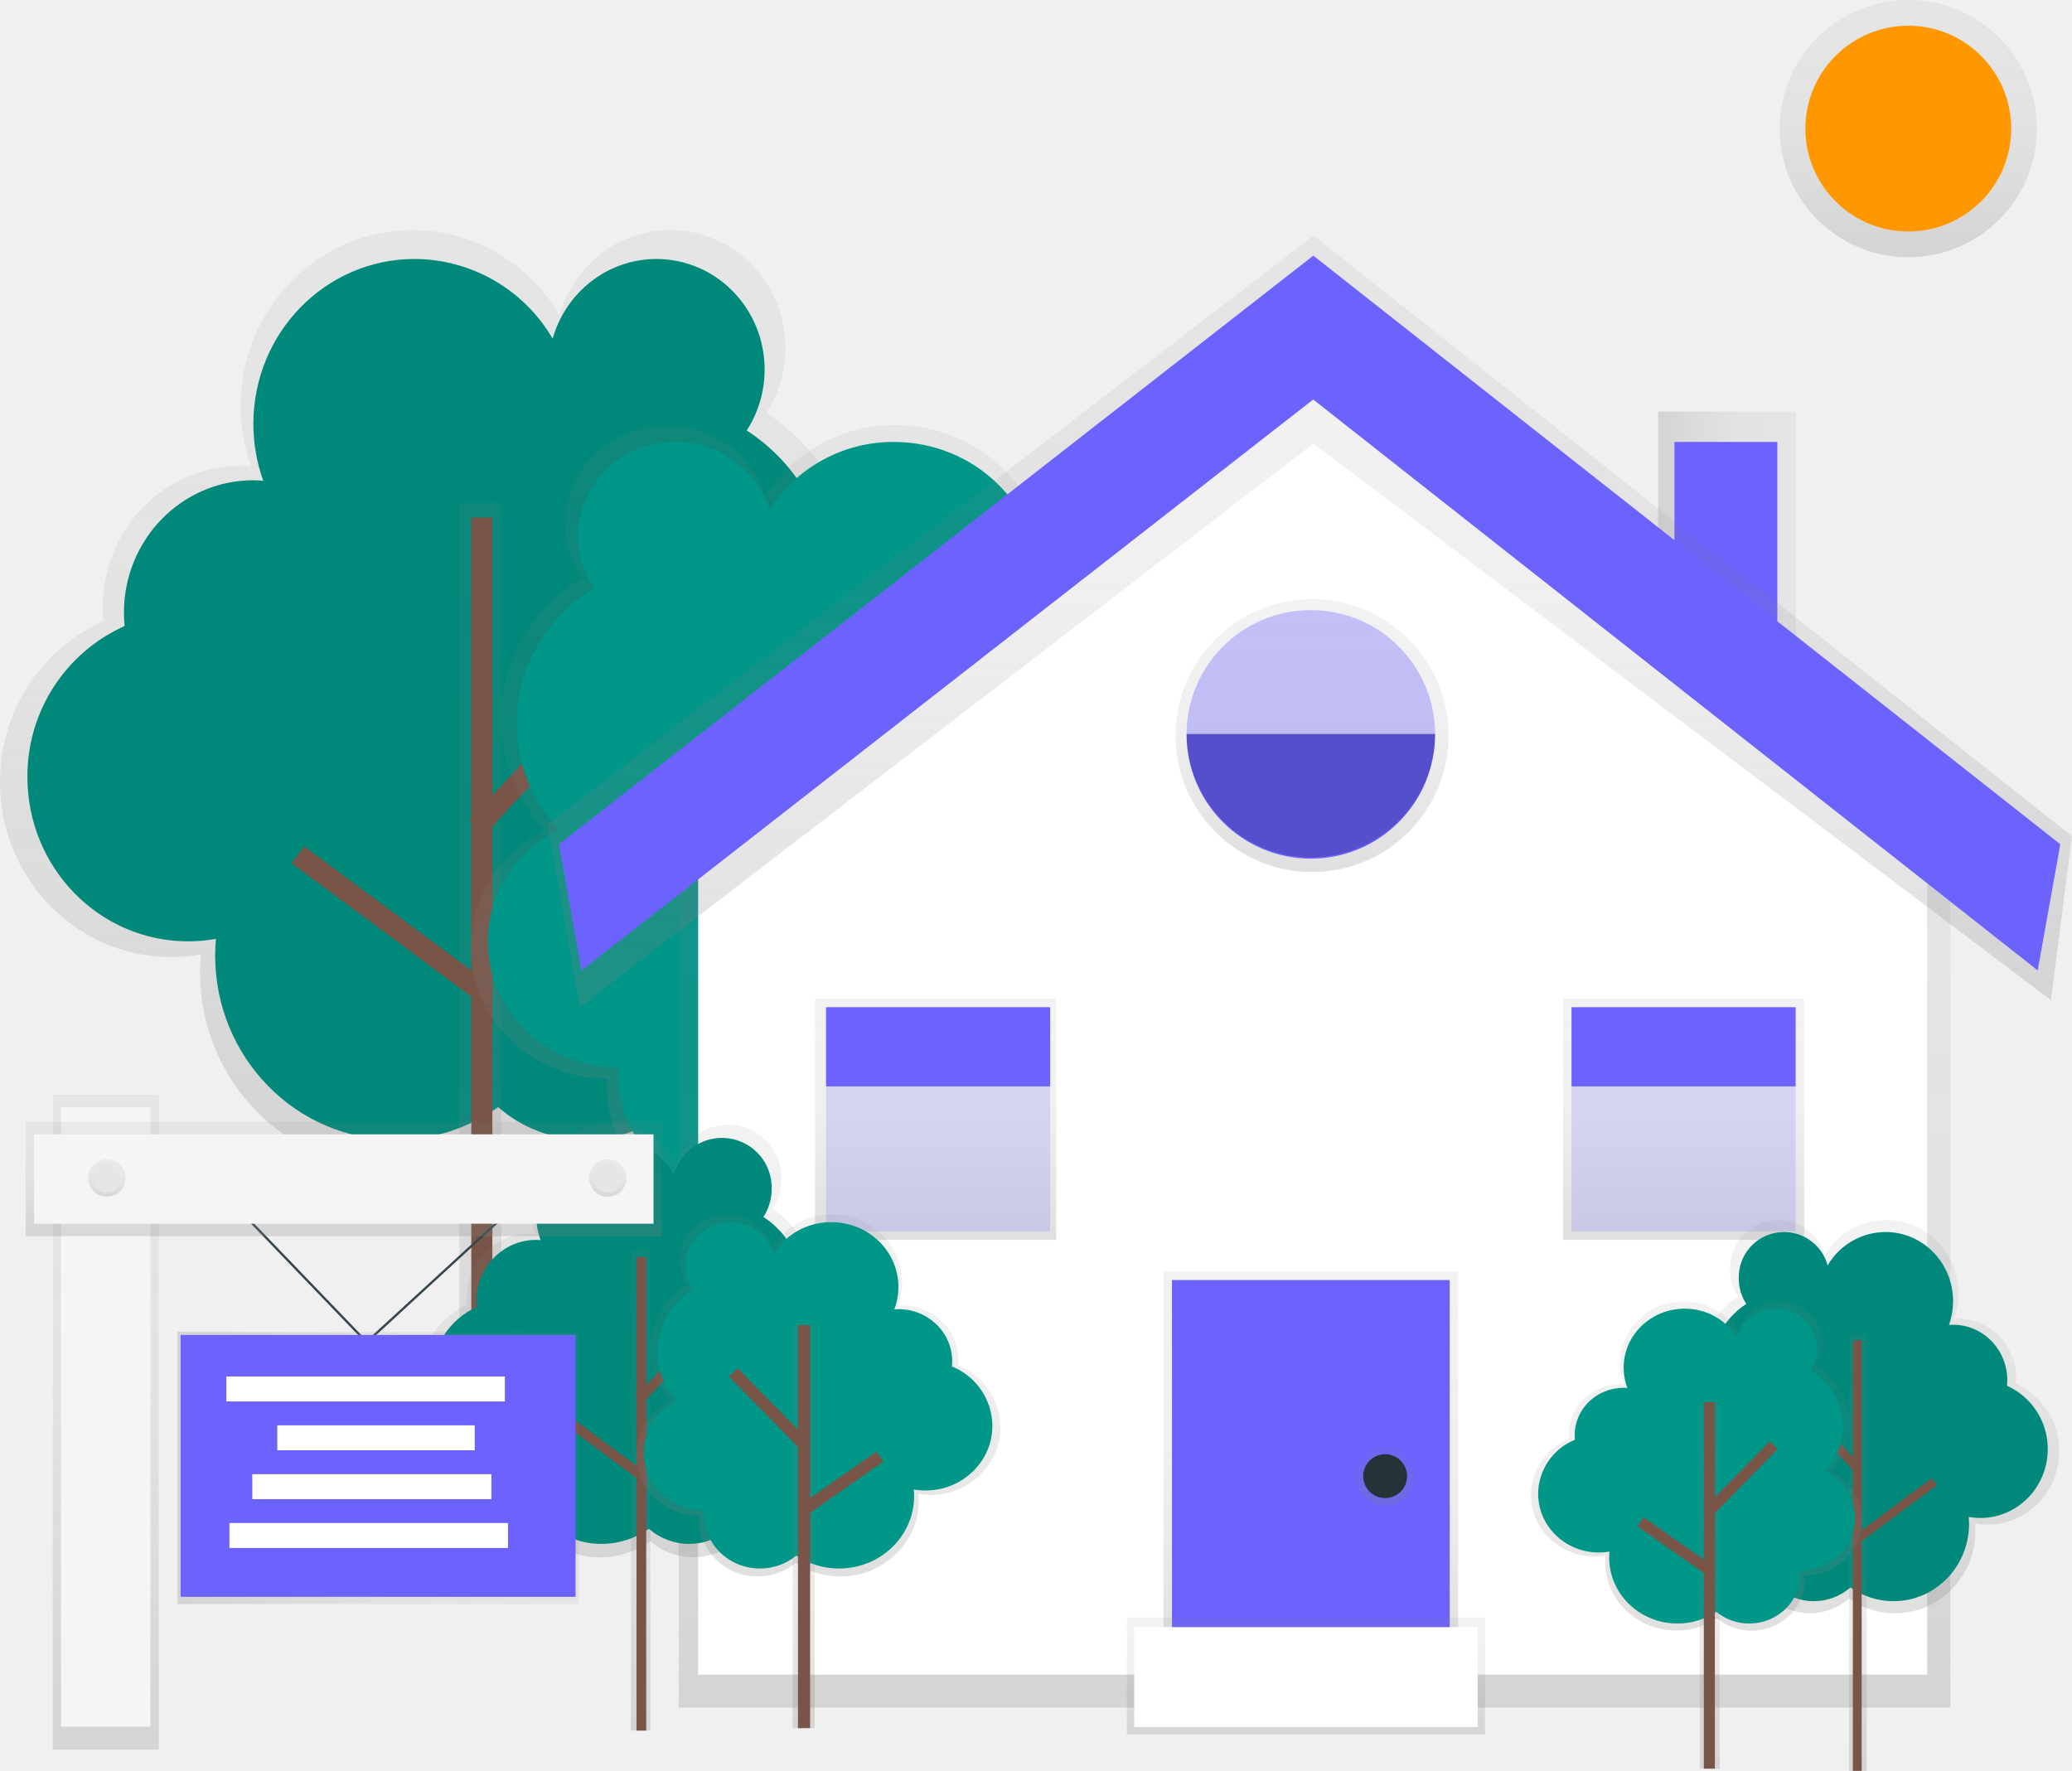
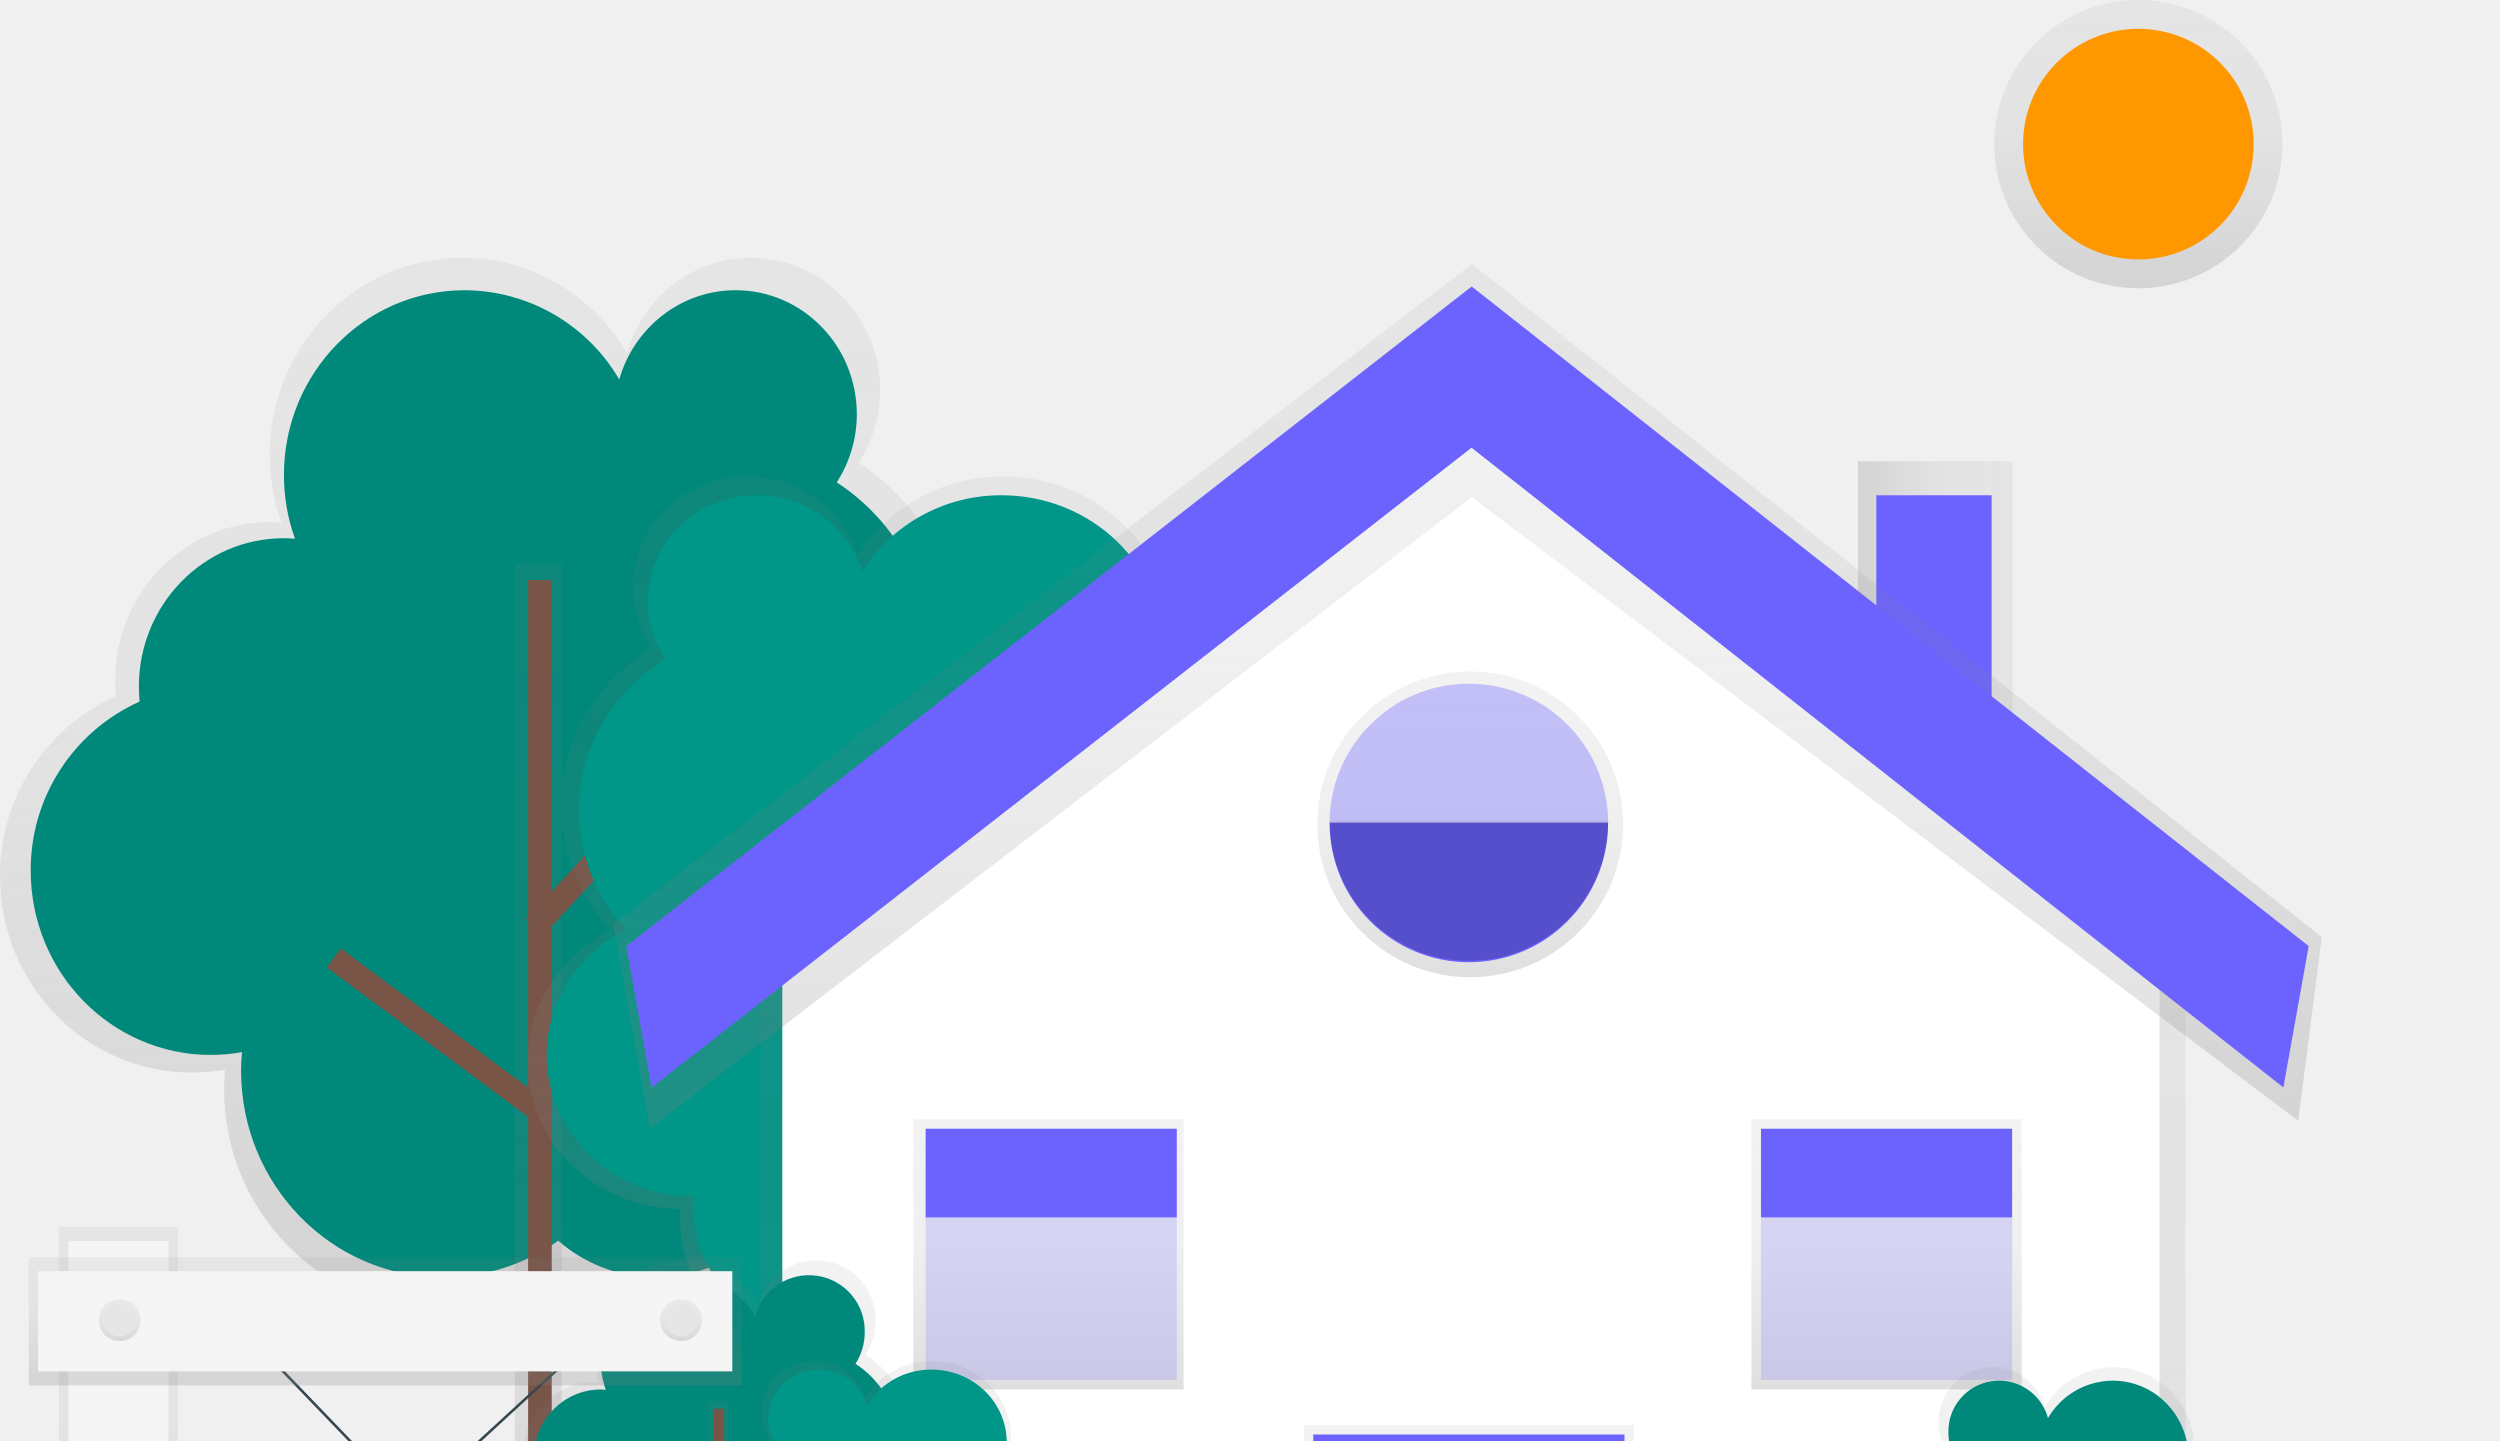
- <svg xmlns="http://www.w3.org/2000/svg" xmlns:xlink="http://www.w3.org/1999/xlink" id="ba7a25ce-c07b-4ac4-a0ea-a259ac25350d" data-name="Layer 1" width="886" height="757.3" viewBox="0 0 886 757.3">
+ <svg xmlns="http://www.w3.org/2000/svg" xmlns:xlink="http://www.w3.org/1999/xlink" id="ba7a25ce-c07b-4ac4-a0ea-a259ac25350d" data-name="Layer 1" width="954" height="549.86" viewBox="0 0 954 549.86">
  <defs>
    <linearGradient id="ed8d860b-00cf-433a-95e5-cbf5c617e18b" x1="709" y1="237.54" x2="768" y2="237.54" gradientUnits="userSpaceOnUse">
      <stop offset="0" stop-color="gray" stop-opacity="0.25" />
      <stop offset="0.54" stop-color="gray" stop-opacity="0.12" />
      <stop offset="1" stop-color="gray" stop-opacity="0.1" />
    </linearGradient>
    <linearGradient id="6339929e-befe-4c3c-83b4-b4b07511d1c6" x1="816" y1="110" x2="816" y2="0" xlink:href="#ed8d860b-00cf-433a-95e5-cbf5c617e18b" />
    <linearGradient id="c68f5f28-28ea-478e-a627-cc48dbc11db2" x1="347.64" y1="559.73" x2="347.64" y2="158.42" xlink:href="#ed8d860b-00cf-433a-95e5-cbf5c617e18b" />
    <linearGradient id="af0c75ea-b6a9-473b-a441-46b6eb7aabaa" x1="205.4" y1="660.58" x2="205.4" y2="215.07" xlink:href="#ed8d860b-00cf-433a-95e5-cbf5c617e18b" />
    <linearGradient id="07c293ef-2e04-47b9-9dab-05744944918b" x1="527.17" y1="577.53" x2="527.17" y2="241.78" xlink:href="#ed8d860b-00cf-433a-95e5-cbf5c617e18b" />
    <linearGradient id="99ecabf1-6663-4199-9e30-2b1879a6e68f" x1="356.61" y1="658.33" x2="356.61" y2="284.4" xlink:href="#ed8d860b-00cf-433a-95e5-cbf5c617e18b" />
    <linearGradient id="a5323f77-a164-4403-a4a3-e3bb80b3dd3a" x1="719.08" y1="790.22" x2="719.08" y2="410" xlink:href="#ed8d860b-00cf-433a-95e5-cbf5c617e18b" />
    <linearGradient id="2adf7edc-03a9-497d-bc9b-be51c3b9abee" x1="561.04" y1="372.91" x2="561.04" y2="256.23" xlink:href="#ed8d860b-00cf-433a-95e5-cbf5c617e18b" />
    <linearGradient id="fc6d08f3-e0d9-4b30-9f4b-e3e40f68421d" x1="400.09" y1="530.21" x2="400.09" y2="427.08" xlink:href="#ed8d860b-00cf-433a-95e5-cbf5c617e18b" />
    <linearGradient id="b061de97-efb2-47d4-a738-e03d872c7bb2" x1="719.9" y1="530.21" x2="719.9" y2="427.08" xlink:href="#ed8d860b-00cf-433a-95e5-cbf5c617e18b" />
    <linearGradient id="629934b4-7f6d-4a9f-b25a-bd23c5ea943e" x1="560.01" y1="430.7" x2="560.01" y2="100.75" xlink:href="#ed8d860b-00cf-433a-95e5-cbf5c617e18b" />
    <linearGradient id="ff5f70b0-5412-4b05-8af3-9cc71edd9fb3" x1="560.52" y1="716.16" x2="560.52" y2="543.75" xlink:href="#ed8d860b-00cf-433a-95e5-cbf5c617e18b" />
    <linearGradient id="55ccc14f-2d64-46f4-b390-94f238de28f8" x1="592.29" y1="643.76" x2="592.29" y2="618.76" xlink:href="#ed8d860b-00cf-433a-95e5-cbf5c617e18b" />
    <linearGradient id="dc666d0b-2aa0-4660-9d56-037189502a05" x1="558.44" y1="741.68" x2="558.44" y2="691.68" xlink:href="#ed8d860b-00cf-433a-95e5-cbf5c617e18b" />
    <linearGradient id="fa11ad7e-aa97-42a8-8299-cf9535b348d8" x1="424.15" y1="725.92" x2="424.15" y2="540.93" xlink:href="#ed8d860b-00cf-433a-95e5-cbf5c617e18b" />
    <linearGradient id="54170ddb-90d4-4c6b-9aec-414726b57e5b" x1="273.95" y1="740.07" x2="273.95" y2="534.71" xlink:href="#ed8d860b-00cf-433a-95e5-cbf5c617e18b" />
    <linearGradient id="35371f95-6706-4e56-a6fb-3c3dca9d719e" x1="506.91" y1="734.12" x2="506.91" y2="579.36" xlink:href="#ed8d860b-00cf-433a-95e5-cbf5c617e18b" />
    <linearGradient id="71e42c26-8972-4331-ac1b-fe8028f46264" x1="343.65" y1="739.03" x2="343.65" y2="566.66" xlink:href="#ed8d860b-00cf-433a-95e5-cbf5c617e18b" />
    <linearGradient id="b530f945-63fc-46f4-8c64-420d03be0b8a" x1="45.22" y1="748.2" x2="45.22" y2="468.2" xlink:href="#ed8d860b-00cf-433a-95e5-cbf5c617e18b" />
    <linearGradient id="6434ea8d-22a5-4ded-b4fb-b816fb6aaf11" x1="147" y1="528.64" x2="147" y2="479.76" xlink:href="#ed8d860b-00cf-433a-95e5-cbf5c617e18b" />
    <linearGradient id="ce587cc2-5f44-4d09-a37f-cbd1d4582cbf" x1="45.67" y1="511.76" x2="45.67" y2="495.76" xlink:href="#ed8d860b-00cf-433a-95e5-cbf5c617e18b" />
    <linearGradient id="44f2908b-b842-425b-90b7-6a504dcafb19" x1="259.89" y1="511.76" x2="259.89" y2="495.76" xlink:href="#ed8d860b-00cf-433a-95e5-cbf5c617e18b" />
    <linearGradient id="18c6eef5-8ad4-4423-849c-53e6d88fcc26" x1="75.89" y1="627.76" x2="247.44" y2="627.76" xlink:href="#ed8d860b-00cf-433a-95e5-cbf5c617e18b" />
    <linearGradient id="6cad729a-3ab6-44c4-8c11-5c0a64ee20ab" x1="500.45" y1="749.89" x2="500.45" y2="581.7" gradientTransform="matrix(-1, 0, 0, 1, 1458.08, 0)" xlink:href="#ed8d860b-00cf-433a-95e5-cbf5c617e18b" />
    <linearGradient id="b6203ec6-a956-4b17-9931-78587025ff07" x1="506.63" y1="817.3" x2="506.63" y2="630.59" gradientTransform="matrix(-1, 0, 0, 1, 1301.08, -60)" xlink:href="#ed8d860b-00cf-433a-95e5-cbf5c617e18b" />
    <linearGradient id="b6cb1d8e-c69c-4d33-a5df-3c3a5a49df8c" x1="575.69" y1="757.35" x2="575.69" y2="616.64" gradientTransform="matrix(-1, 0, 0, 1, 1458.08, 0)" xlink:href="#ed8d860b-00cf-433a-95e5-cbf5c617e18b" />
    <linearGradient id="7de7dbdc-b07f-446b-8432-6deb6240c5ca" x1="570.01" y1="816.36" x2="570.01" y2="659.65" gradientTransform="matrix(-1, 0, 0, 1, 1301.08, -60)" xlink:href="#ed8d860b-00cf-433a-95e5-cbf5c617e18b" />
  </defs>
  <polygon points="709 242.4 709 176 768 176 768 299.07 709 242.4" fill="url(#ed8d860b-00cf-433a-95e5-cbf5c617e18b)" />
  <polygon points="716 247 716 189 760 189 760 299.07 716 247" fill="#6c63ff" />
  <circle cx="816" cy="55" r="55" fill="url(#6339929e-befe-4c3c-83b4-b4b07511d1c6)" />
  <circle cx="816" cy="55" r="44" fill="#ff9800" />
  <g id="f741385e-e577-4271-b030-1aa9bd75830a" data-name="&lt;Group&gt;">
    <path d="M502.49,365.47A86.18,86.18,0,0,0,484.7,236.57a51,51,0,0,0,8.16-27.75c0-27.84-22.07-50.41-49.29-50.41-22.42,0-41.32,15.33-47.29,36.29-12.87-21.75-36.22-36.29-62.89-36.29-40.57,0-73.45,33.63-73.45,75.12a76.49,76.49,0,0,0,4.5,25.93c-1.49-.12-3-.23-4.5-.23-32.56,0-59,27-59,60.3,0,2.05.1,4.08.3,6.09A74.94,74.94,0,0,0,157,394.41c0,41.35,32.78,74.88,73.21,74.88a72,72,0,0,0,12.67-1.14c-.22,2.49-.35,5-.35,7.57,0,46.4,36.78,84,82.15,84a80.5,80.5,0,0,0,46.78-15,60.29,60.29,0,0,0,39.72,15c33.89,0,61.37-28.1,61.37-62.77,0-1.5-.12-3-.22-4.45h.22c36.3,0,65.72-30.09,65.72-67.21A67.38,67.38,0,0,0,502.49,365.47Z" transform="translate(-157 -60)" fill="url(#c68f5f28-28ea-478e-a627-cc48dbc11db2)" />
  </g>
  <path id="aa86aca2-1def-4b5e-bdbf-3429bf39090e" data-name="&lt;Path&gt;" d="M493,365.07a80.89,80.89,0,0,0-16.7-121,47.84,47.84,0,0,0,7.66-26c0-26.13-20.71-47.32-46.27-47.32-21,0-38.78,14.39-44.39,34.06a68.61,68.61,0,0,0-59-34.06c-38.08,0-68.95,31.57-68.95,70.51a71.8,71.8,0,0,0,4.22,24.34c-1.4-.11-2.8-.22-4.22-.22C234.75,265.37,210,290.7,210,322c0,1.93.1,3.83.28,5.71a70.34,70.34,0,0,0-41.56,64.57c0,38.82,30.77,70.28,68.72,70.28a67.57,67.57,0,0,0,11.89-1.07c-.2,2.34-.33,4.71-.33,7.1,0,43.55,34.52,78.86,77.11,78.86a75.56,75.56,0,0,0,43.91-14,56.59,56.59,0,0,0,37.28,14c31.81,0,57.61-26.38,57.61-58.92,0-1.41-.11-2.79-.21-4.18h.21c34.07,0,61.69-28.25,61.69-63.09A63.24,63.24,0,0,0,493,365.07Z" transform="translate(-157 -60)" fill="#00897b" />
  <rect x="196.44" y="215.07" width="17.91" height="445.51" fill="url(#af0c75ea-b6a9-473b-a441-46b6eb7aabaa)" />
  <rect x="201.53" y="221.33" width="9.01" height="439.25" fill="#795548" />
  <rect x="343.58" y="369.44" width="108.81" height="9.01" transform="translate(-303.8 351.85) rotate(-47.2)" fill="#795548" />
  <rect x="318.19" y="406.26" width="9.01" height="95.48" transform="translate(-391.19 382.39) rotate(-53.4)" fill="#795548" />
  <g id="b1e29bf6-85c6-472a-ba69-b630e8d8f49d" data-name="&lt;Group&gt;">
    <path d="M390,415a69.52,69.52,0,0,1-18.86-47.52c0-25.44,13.83-47.74,34.61-60.31A41,41,0,0,1,398.57,284c0-23.29,19.54-42.17,43.65-42.17,19.86,0,36.59,12.82,41.88,30.36a65.5,65.5,0,0,1,55.69-30.36c35.93,0,65,28.14,65,62.85a60.83,60.83,0,0,1-4,21.69c1.32-.1,2.64-.19,4-.19,28.84,0,52.21,22.58,52.21,50.44a49.31,49.31,0,0,1-.27,5.09c23.06,9.6,39.21,31.75,39.21,57.55,0,34.6-29,62.64-64.84,62.64a67.38,67.38,0,0,1-11.22-1c.19,2.09.31,4.19.31,6.33,0,38.82-32.57,70.29-72.75,70.29A74.16,74.16,0,0,1,506.07,565a55.23,55.23,0,0,1-35.18,12.52c-30,0-54.35-23.51-54.35-52.51,0-1.26.1-2.49.19-3.73h-.19c-32.14,0-58.2-25.18-58.2-56.23C358.34,443.23,371.23,424.32,390,415Z" transform="translate(-157 -60)" fill="url(#07c293ef-2e04-47b9-9dab-05744944918b)" />
  </g>
  <path id="da8ae254-7852-462b-b033-1b79dc847a6a" data-name="&lt;Path&gt;" d="M395.91,414.77a66.54,66.54,0,0,1-18-45.49c0-24.35,13.24-45.69,33.13-57.72a39.2,39.2,0,0,1-6.91-22.22c0-22.29,18.71-40.37,41.78-40.37,19,0,35,12.27,40.09,29.06A62.7,62.7,0,0,1,539.25,249c34.39,0,62.26,26.93,62.26,60.15a58.22,58.22,0,0,1-3.81,20.77c1.26-.09,2.52-.19,3.81-.19,27.6,0,50,21.62,50,48.28a47.2,47.2,0,0,1-.25,4.87c22.07,9.19,37.53,30.39,37.53,55.08,0,33.11-27.78,60-62.06,60A64.49,64.49,0,0,1,616,497c.18,2,.29,4,.29,6.06,0,37.16-31.18,67.28-69.63,67.28a71,71,0,0,1-39.65-12,52.86,52.86,0,0,1-33.67,12c-28.73,0-52-22.5-52-50.26,0-1.2.1-2.38.19-3.57h-.19c-30.77,0-55.71-24.1-55.71-53.82C365.58,441.79,377.91,423.69,395.91,414.77Z" transform="translate(-157 -60)" fill="#009688" />
  <line id="d827a518-3361-4086-b50f-c6b47e6818cd" data-name="&lt;Path&gt;" x1="356.95" y1="284.4" x2="356.95" y2="658.33" fill="#795548" />
  <rect x="346.43" y="284.4" width="20.37" height="373.92" fill="url(#99ecabf1-6663-4199-9e30-2b1879a6e68f)" />
  <rect x="351.32" y="284.4" width="11.26" height="373.92" fill="#795548" />
  <line id="4a2b3956-f53f-4918-93e5-f7b78a79ae92" data-name="&lt;Path&gt;" x1="358.09" y1="396.39" x2="291.32" y2="328.28" fill="#795548" />
  <rect x="476.07" y="374.65" width="11.26" height="95.38" transform="translate(-314.94 397.95) rotate(-44.43)" fill="#795548" />
  <line id="100a92bc-a3f1-4f9a-a93f-0d91ae55d71b" data-name="&lt;Path&gt;" x1="358.09" y1="454.93" x2="427.31" y2="406.36" fill="#795548" />
  <rect x="507.42" y="485.01" width="84.56" height="11.26" transform="translate(-339.1 344.78) rotate(-35.06)" fill="#795548" />
  <path d="M970.21,410H468c-11.47,0-20.76,5.16-20.76,11.54V790.22H991V421.54C991,415.16,981.68,410,970.21,410Z" transform="translate(-157 -60)" fill="url(#a5323f77-a164-4403-a4a3-e3bb80b3dd3a)" />
  <polygon points="560.52 139.04 298.53 333.64 298.53 716.16 824.08 716.16 824.08 347.52 560.52 139.04" fill="#fff" />
  <circle cx="561.04" cy="314.57" r="58.34" fill="url(#2adf7edc-03a9-497d-bc9b-be51c3b9abee)" />
  <rect x="348.53" y="427.08" width="103.13" height="103.13" fill="url(#fc6d08f3-e0d9-4b30-9f4b-e3e40f68421d)" />
  <rect x="668.34" y="427.08" width="103.13" height="103.13" fill="url(#b061de97-efb2-47d4-a738-e03d872c7bb2)" />
  <polygon points="248 430.7 234.03 352.56 561.67 100.75 886 357.59 877 427.7 561.62 189.72 248 430.7" fill="url(#629934b4-7f6d-4a9f-b25a-bd23c5ea943e)" />
  <polygon points="248.64 415.01 239.03 361.02 561.59 109.32 881 361.04 871.33 414.98 561.54 170.84 248.64 415.01" fill="#6c63ff" />
  <rect x="497.5" y="543.75" width="126.05" height="172.41" fill="url(#ff5f70b0-5412-4b05-8af3-9cc71edd9fb3)" />
  <rect x="501.14" y="547.4" width="118.76" height="168.76" fill="#6c63ff" />
  <rect x="353.22" y="430.72" width="95.84" height="33.86" fill="#6c63ff" />
  <rect x="353.22" y="464.58" width="95.84" height="61.98" fill="#6c63ff" opacity="0.2" />
  <rect x="671.99" y="430.72" width="95.84" height="33.86" fill="#6c63ff" />
  <rect x="671.99" y="464.58" width="95.84" height="61.98" fill="#6c63ff" opacity="0.2" />
  <path d="M717.52,427.18A53.13,53.13,0,0,0,770.65,374H664.39A53.13,53.13,0,0,0,717.52,427.18Z" transform="translate(-157 -60)" fill="#6c63ff" />
  <path d="M717.52,426.66a53.13,53.13,0,0,0,53.13-53.13H664.39A53.13,53.13,0,0,0,717.52,426.66Z" transform="translate(-157 -60)" opacity="0.2" />
  <path d="M717.52,320.92A53.13,53.13,0,0,0,664.39,374H770.65A53.13,53.13,0,0,0,717.52,320.92Z" transform="translate(-157 -60)" fill="#6c63ff" opacity="0.2" />
  <path d="M717.52,320.92A53.13,53.13,0,0,0,664.39,374H770.65A53.13,53.13,0,0,0,717.52,320.92Z" transform="translate(-157 -60)" fill="#6c63ff" opacity="0.2" />
  <circle cx="592.29" cy="631.26" r="12.5" fill="url(#55ccc14f-2d64-46f4-b390-94f238de28f8)" />
  <circle cx="592.29" cy="631.26" r="9.38" fill="#263238" />
  <rect x="481.87" y="691.68" width="153.13" height="50" fill="url(#dc666d0b-2aa0-4660-9d56-037189502a05)" />
  <rect x="484.99" y="695.84" width="146.88" height="42.71" fill="#fff" />
  <g id="06ed4a51-c0d7-4f18-ace3-f8895d5abf4f" data-name="&lt;Group&gt;">
    <path d="M495.53,636.37a39.73,39.73,0,0,0-8.2-59.41,23.49,23.49,0,0,0,3.76-12.79,22.66,22.66,0,0,0-44.52-6.51,33.69,33.69,0,0,0-29-16.73c-18.7,0-33.86,15.5-33.86,34.63a35.26,35.26,0,0,0,2.07,12c-.69-.05-1.37-.11-2.07-.11-15,0-27.18,12.44-27.18,27.79,0,.95,0,1.88.14,2.81a34.55,34.55,0,0,0-20.41,31.71c0,19.06,15.11,34.51,33.75,34.51a33.18,33.18,0,0,0,5.84-.53c-.1,1.15-.16,2.31-.16,3.49,0,21.39,17,38.73,37.87,38.73a37.11,37.11,0,0,0,21.56-6.9,27.79,27.79,0,0,0,18.31,6.9c15.62,0,28.29-13,28.29-28.93,0-.69-.05-1.37-.1-2.05h.1c16.73,0,30.29-13.87,30.29-31A31.06,31.06,0,0,0,495.53,636.37Z" transform="translate(-157 -60)" fill="url(#fa11ad7e-aa97-42a8-8299-cf9535b348d8)" />
  </g>
  <path id="78683fa5-7813-42ce-9e3f-16828d09ffb2" data-name="&lt;Path&gt;" d="M491.15,636.19a37.29,37.29,0,0,0-7.7-55.77,22.05,22.05,0,0,0,3.53-12,21.27,21.27,0,0,0-41.79-6.11A31.63,31.63,0,0,0,418,546.61c-17.55,0-31.78,14.55-31.78,32.5a33.1,33.1,0,0,0,1.95,11.22c-.64,0-1.29-.1-1.95-.1-14.09,0-25.51,11.68-25.51,26.09,0,.89,0,1.77.13,2.63a32.43,32.43,0,0,0-19.16,29.76c0,17.89,14.18,32.4,31.68,32.4a31.15,31.15,0,0,0,5.48-.49c-.09,1.08-.15,2.17-.15,3.27,0,20.08,15.91,36.35,35.54,36.35a34.83,34.83,0,0,0,20.24-6.48,26.09,26.09,0,0,0,17.19,6.48c14.67,0,26.55-12.16,26.55-27.16,0-.65-.05-1.29-.1-1.93h.1c15.7,0,28.44-13,28.44-29.08A29.15,29.15,0,0,0,491.15,636.19Z" transform="translate(-157 -60)" fill="#00897b" />
  <rect x="269.82" y="534.71" width="8.26" height="205.36" fill="url(#54170ddb-90d4-4c6b-9aec-414726b57e5b)" />
  <rect x="272.17" y="537.59" width="4.15" height="202.48" fill="#795548" />
  <rect x="422.28" y="638.2" width="50.16" height="4.15" transform="translate(-483.38 473.44) rotate(-47.2)" fill="#795548" />
  <rect x="410.57" y="655.18" width="4.15" height="44.01" transform="translate(-534.04 544.73) rotate(-53.4)" fill="#795548" />
  <g id="972b0d41-b6e5-4c12-bd64-332f8d6d9bc4" data-name="&lt;Group&gt;">
    <path d="M443.69,659.21A32,32,0,0,1,435,637.3a32.52,32.52,0,0,1,16-27.8,18.88,18.88,0,0,1-3.33-10.7c0-10.74,9-19.44,20.12-19.44a20,20,0,0,1,19.31,14,30.19,30.19,0,0,1,25.67-14c16.56,0,30,13,30,29a28,28,0,0,1-1.84,10c.61,0,1.22-.09,1.84-.09,13.29,0,24.07,10.41,24.07,23.25a22.73,22.73,0,0,1-.12,2.35,28.88,28.88,0,0,1,18.07,26.53c0,15.95-13.38,28.88-29.89,28.88a31.06,31.06,0,0,1-5.17-.44c.09,1,.14,1.93.14,2.92,0,17.89-15,32.4-33.54,32.4a34.19,34.19,0,0,1-19.1-5.77A25.46,25.46,0,0,1,481,734.12c-13.84,0-25.05-10.84-25.05-24.21,0-.58,0-1.15.09-1.72h-.09c-14.82,0-26.83-11.61-26.83-25.92A25.83,25.83,0,0,1,443.69,659.21Z" transform="translate(-157 -60)" fill="url(#35371f95-6706-4e56-a6fb-3c3dca9d719e)" />
  </g>
  <path id="b9cc99c1-468f-47c5-9d53-f370b6656f3a" data-name="&lt;Path&gt;" d="M446.4,659.1a30.67,30.67,0,0,1-8.32-21,31.13,31.13,0,0,1,15.27-26.61,18.07,18.07,0,0,1-3.19-10.24c0-10.28,8.62-18.61,19.26-18.61a19.18,19.18,0,0,1,18.48,13.39,28.9,28.9,0,0,1,24.57-13.39c15.85,0,28.7,12.41,28.7,27.73a26.84,26.84,0,0,1-1.76,9.57c.58,0,1.16-.09,1.76-.09,12.72,0,23,10,23,22.26a21.76,21.76,0,0,1-.12,2.25,27.64,27.64,0,0,1,17.3,25.39c0,15.26-12.81,27.64-28.61,27.64a29.73,29.73,0,0,1-5-.42c.09.92.14,1.85.14,2.79,0,17.13-14.37,31-32.1,31a32.72,32.72,0,0,1-18.28-5.52,24.37,24.37,0,0,1-15.52,5.52c-13.24,0-24-10.37-24-23.17,0-.55,0-1.1.09-1.64h-.09c-14.18,0-25.68-11.11-25.68-24.81A24.72,24.72,0,0,1,446.4,659.1Z" transform="translate(-157 -60)" fill="#009688" />
  <line id="7a451371-7fbb-4ddd-b5af-3dcf3eef4c8e" data-name="&lt;Path&gt;" x1="343.81" y1="566.66" x2="343.81" y2="739.03" fill="#795548" />
  <rect x="338.96" y="566.66" width="9.39" height="172.36" fill="url(#71e42c26-8972-4331-ac1b-fe8028f46264)" />
  <rect x="341.22" y="566.66" width="5.19" height="172.36" fill="#795548" />
  <line id="f8907fab-e671-432b-8785-92f5b3540283" data-name="&lt;Path&gt;" x1="344.34" y1="618.29" x2="313.56" y2="586.89" fill="#795548" />
  <rect x="483.35" y="640.61" width="5.19" height="43.97" transform="translate(-481.91 469.61) rotate(-44.43)" fill="#795548" />
  <line id="83bfd14d-9fcf-4efd-aa6d-a51063723d88" data-name="&lt;Path&gt;" x1="344.34" y1="645.27" x2="376.25" y2="622.88" fill="#795548" />
  <rect x="497.8" y="691.48" width="38.98" height="5.19" transform="translate(-461.83 363.07) rotate(-35.06)" fill="#795548" />
  <polyline points="89.22 503.76 156.78 573.98 233.22 503.76" fill="none" stroke="#37474f" stroke-miterlimit="10" />
  <rect x="22.56" y="468.2" width="45.33" height="280" fill="url(#b530f945-63fc-46f4-8c64-420d03be0b8a)" />
  <rect x="26.11" y="473.53" width="38.22" height="264.89" fill="#f5f5f5" />
  <rect x="11" y="479.76" width="272" height="48.89" fill="url(#6434ea8d-22a5-4ded-b4fb-b816fb6aaf11)" />
  <rect x="284.89" y="431.76" width="38.22" height="264.89" transform="translate(-417.2 808.2) rotate(-90)" fill="#f5f5f5" />
  <circle cx="45.67" cy="503.76" r="8" fill="url(#ce587cc2-5f44-4d09-a37f-cbd1d4582cbf)" />
  <circle cx="259.89" cy="503.76" r="8" fill="url(#44f2908b-b842-425b-90b7-6a504dcafb19)" />
  <circle cx="45.67" cy="503.76" r="6.22" fill="#e6e6e6" />
  <circle cx="259.89" cy="503.76" r="6.22" fill="#e6e6e6" />
  <rect x="75.89" y="569.53" width="171.56" height="116.44" fill="url(#18c6eef5-8ad4-4423-849c-53e6d88fcc26)" />
  <rect x="77.22" y="570.87" width="168.89" height="112" fill="#6c63ff" />
  <rect x="96.78" y="588.64" width="119.11" height="10.67" fill="#fff" />
  <rect x="118.56" y="609.53" width="84.44" height="10.67" fill="#fff" />
  <rect x="107.89" y="630.42" width="102.22" height="10.67" fill="#fff" />
  <rect x="98.11" y="651.31" width="119.11" height="10.67" fill="#fff" />
  <g id="63650477-b8a1-43d8-a2c1-7cd9fae56092" data-name="&lt;Group&gt;">
    <path d="M892.74,668.47a36.12,36.12,0,0,1,7.46-54,21.36,21.36,0,0,1-3.42-11.63,20.6,20.6,0,0,1,40.48-5.92,30.63,30.63,0,0,1,26.36-15.21c17,0,30.78,14.1,30.78,31.48a32.06,32.06,0,0,1-1.88,10.87c.62,0,1.25-.1,1.88-.1,13.65,0,24.71,11.31,24.71,25.27,0,.86,0,1.71-.13,2.55a31.41,31.41,0,0,1,18.56,28.83c0,17.33-13.74,31.38-30.68,31.38a30.17,30.17,0,0,1-5.31-.48c.09,1,.15,2.1.15,3.17,0,19.45-15.41,35.21-34.43,35.21a33.74,33.74,0,0,1-19.61-6.27A25.27,25.27,0,0,1,931,749.89c-14.2,0-25.72-11.78-25.72-26.31,0-.63,0-1.25.09-1.87h-.09c-15.21,0-27.54-12.61-27.54-28.17A28.24,28.24,0,0,1,892.74,668.47Z" transform="translate(-157 -60)" fill="url(#6cad729a-3ab6-44c4-8c11-5c0a64ee20ab)" />
  </g>
  <path id="d9fb3d72-af8e-4f1d-b977-47710d21b422" data-name="&lt;Path&gt;" d="M896.72,668.31a33.9,33.9,0,0,1,7-50.7,20,20,0,0,1-3.21-10.91,19.34,19.34,0,0,1,38-5.56,28.75,28.75,0,0,1,24.74-14.28c16,0,28.89,13.23,28.89,29.55a30.09,30.09,0,0,1-1.77,10.2c.59,0,1.17-.09,1.77-.09,12.81,0,23.19,10.62,23.19,23.72,0,.81,0,1.61-.12,2.39a29.48,29.48,0,0,1,17.42,27.06c0,16.27-12.89,29.45-28.8,29.45a28.32,28.32,0,0,1-5-.45c.09,1,.14,2,.14,3,0,18.25-14.47,33.05-32.32,33.05a31.67,31.67,0,0,1-18.4-5.89,23.72,23.72,0,0,1-15.62,5.89c-13.33,0-24.14-11.05-24.14-24.69,0-.59,0-1.17.09-1.75h-.09c-14.28,0-25.85-11.84-25.85-26.44A26.51,26.51,0,0,1,896.72,668.31Z" transform="translate(-157 -60)" fill="#00897b" />
  <rect x="790.69" y="570.59" width="7.51" height="186.71" fill="url(#b6203ec6-a956-4b17-9931-78587025ff07)" />
  <rect x="792.29" y="573.21" width="3.78" height="184.09" fill="#795548" />
  <rect x="934.64" y="649.22" width="3.78" height="45.6" transform="translate(-364.22 755.33) rotate(-42.8)" fill="#795548" />
  <rect x="948.08" y="703.69" width="40.02" height="3.78" transform="translate(-386.79 656.31) rotate(-36.6)" fill="#795548" />
  <g id="ea5e6e86-8f22-4c0d-a253-147f504d396e" data-name="&lt;Group&gt;">
    <path d="M939.86,689.23a29.13,29.13,0,0,0,7.9-19.92A29.57,29.57,0,0,0,933.26,644a17.16,17.16,0,0,0,3-9.73c0-9.76-8.19-17.68-18.29-17.68a18.21,18.21,0,0,0-17.55,12.72,27.45,27.45,0,0,0-23.34-12.72c-15.06,0-27.26,11.79-27.26,26.34a25.49,25.49,0,0,0,1.67,9.09c-.55,0-1.11-.08-1.67-.08-12.08,0-21.88,9.46-21.88,21.14a20.67,20.67,0,0,0,.11,2.13,26.25,26.25,0,0,0-16.43,24.12c0,14.5,12.17,26.25,27.17,26.25a28.24,28.24,0,0,0,4.7-.4c-.08.87-.13,1.76-.13,2.65,0,16.27,13.65,29.46,30.49,29.46a31.08,31.08,0,0,0,17.36-5.25A23.15,23.15,0,0,0,906,757.35c12.58,0,22.78-9.85,22.78-22,0-.53,0-1-.08-1.56h.08c13.47,0,24.39-10.55,24.39-23.57A23.48,23.48,0,0,0,939.86,689.23Z" transform="translate(-157 -60)" fill="url(#b6cb1d8e-c69c-4d33-a5df-3c3a5a49df8c)" />
  </g>
  <path id="79f8c247-f548-4c1c-8f49-a16aaa215201" data-name="&lt;Path&gt;" d="M937.4,689.14A27.89,27.89,0,0,0,945,670.07a28.3,28.3,0,0,0-13.88-24.19,16.43,16.43,0,0,0,2.9-9.31c0-9.34-7.84-16.92-17.51-16.92a17.43,17.43,0,0,0-16.8,12.18,26.28,26.28,0,0,0-22.34-12.18c-14.41,0-26.09,11.29-26.09,25.21a24.4,24.4,0,0,0,1.6,8.7c-.53,0-1.06-.08-1.6-.08-11.57,0-20.94,9.06-20.94,20.23a19.78,19.78,0,0,0,.11,2,25.13,25.13,0,0,0-15.73,23.08c0,13.88,11.64,25.13,26,25.13a27,27,0,0,0,4.5-.38c-.08.84-.12,1.68-.12,2.54,0,15.57,13.07,28.2,29.18,28.2a29.75,29.75,0,0,0,16.62-5,22.15,22.15,0,0,0,14.11,5c12,0,21.8-9.43,21.8-21.06,0-.5,0-1-.08-1.49h.08c12.89,0,23.35-10.1,23.35-22.56A22.48,22.48,0,0,0,937.4,689.14Z" transform="translate(-157 -60)" fill="#009688" />
  <line id="86901f0c-b7b5-4ba8-942f-e54f281a8bcd" data-name="&lt;Path&gt;" x1="730.93" y1="599.65" x2="730.93" y2="756.36" fill="#795548" />
  <rect x="726.81" y="599.65" width="8.54" height="156.71" fill="url(#7de7dbdc-b07f-446b-8432-6deb6240c5ca)" />
  <rect x="728.57" y="599.65" width="4.72" height="156.71" fill="#795548" />
  <line id="63650f42-d3c3-489e-a647-f3904e46b7bd" data-name="&lt;Path&gt;" x1="730.46" y1="646.58" x2="758.44" y2="618.04" fill="#795548" />
  <rect x="881.46" y="689.95" width="39.97" height="4.72" transform="translate(-380.98 791.4) rotate(-45.57)" fill="#795548" />
  <line id="25077b7e-584e-4c29-8c8c-a60ca5d6c1ae" data-name="&lt;Path&gt;" x1="730.46" y1="671.11" x2="701.44" y2="650.76" fill="#795548" />
  <rect x="870.59" y="703.21" width="4.72" height="35.44" transform="translate(-375.62 961.38) rotate(-54.94)" fill="#795548" />
</svg>
